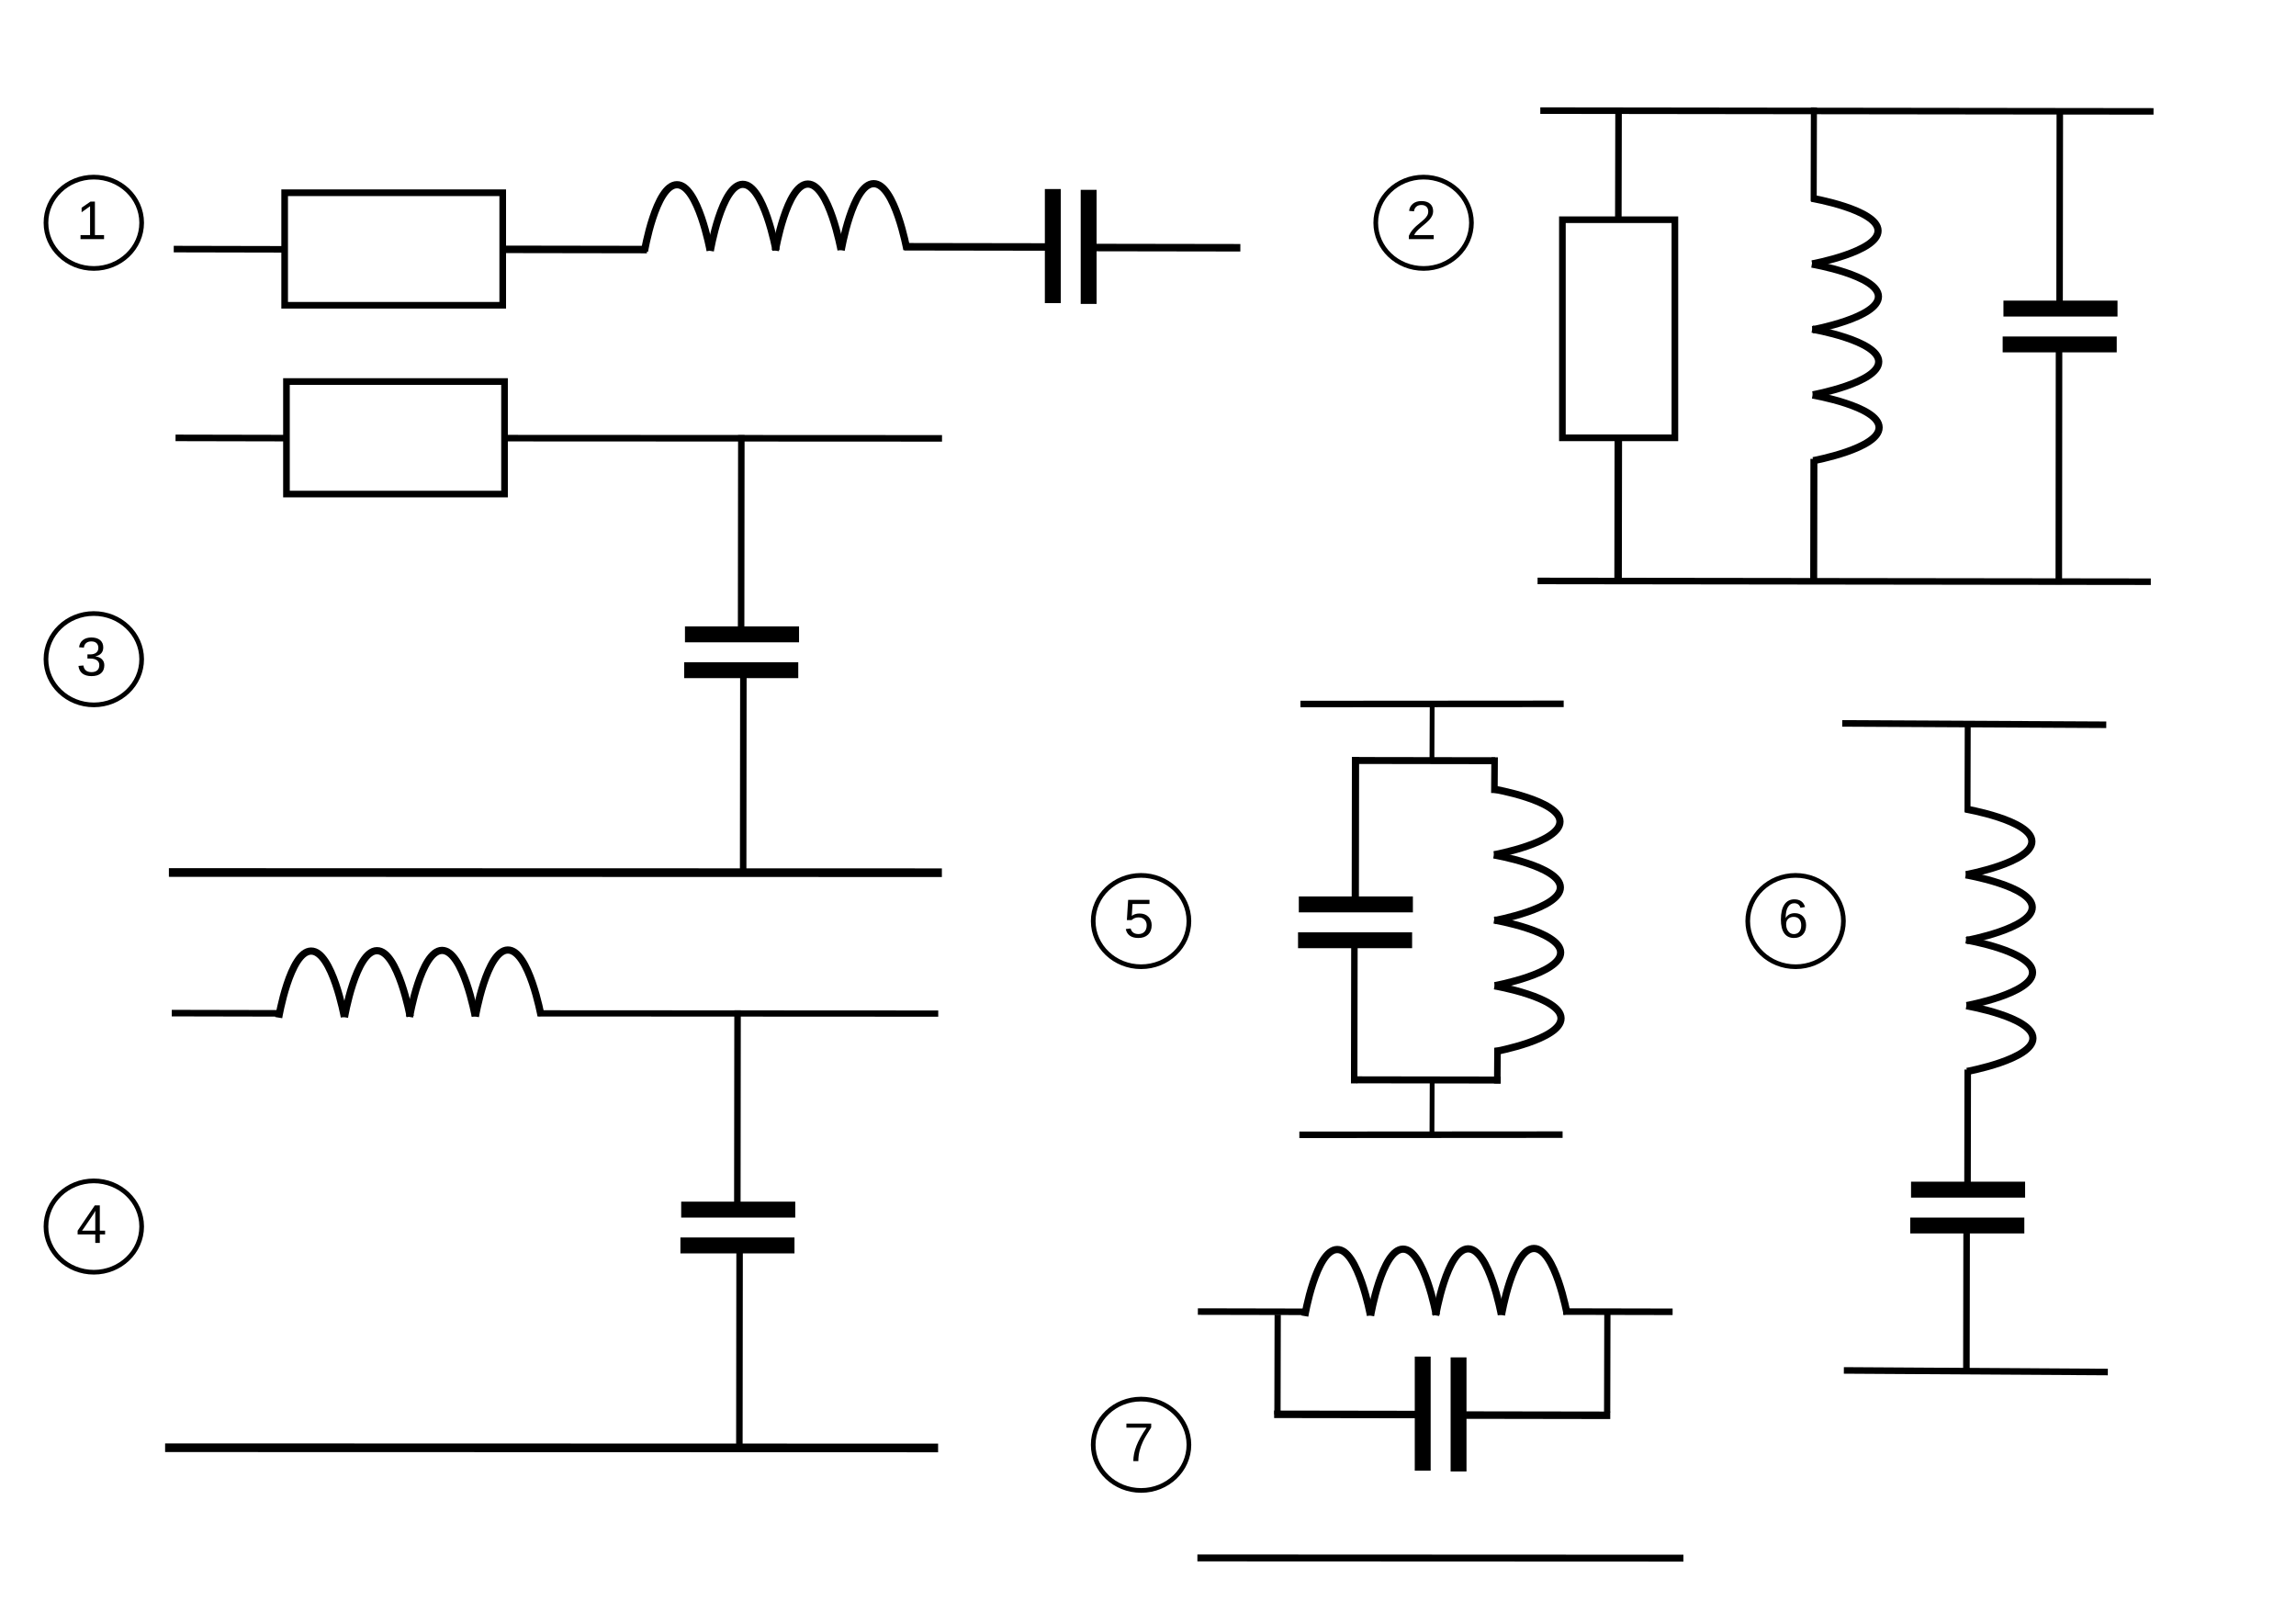
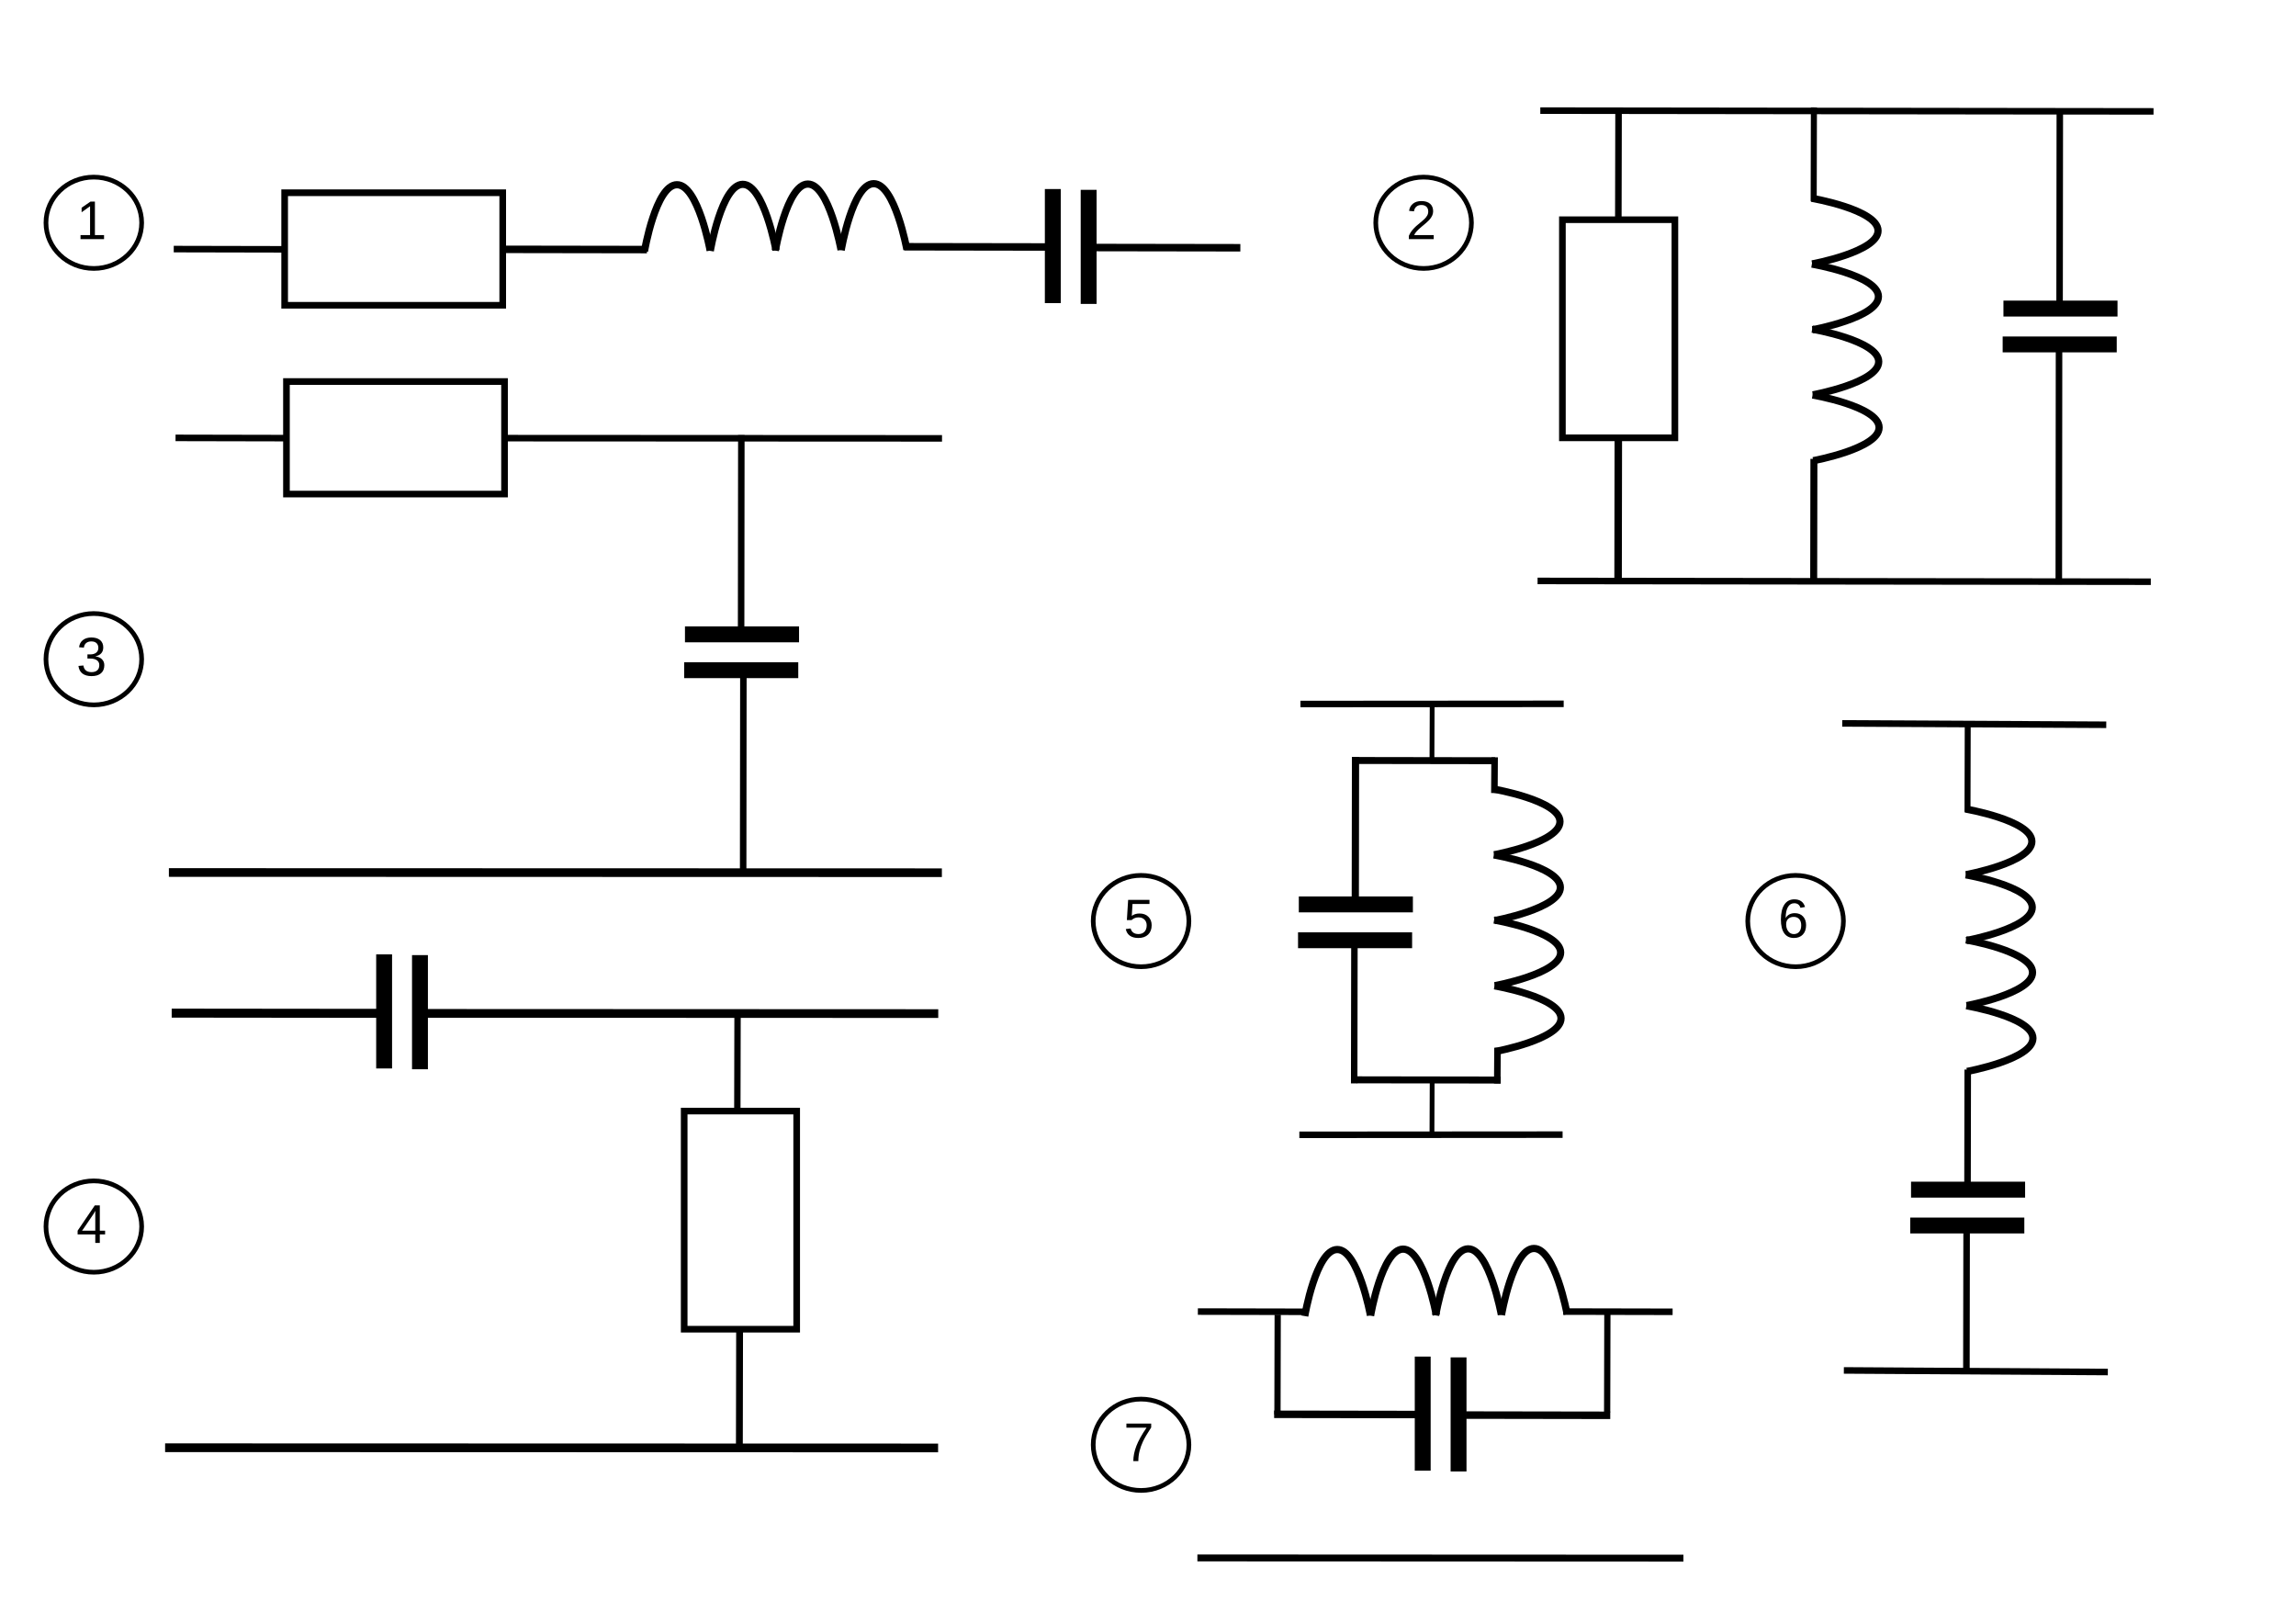
<svg xmlns="http://www.w3.org/2000/svg" xmlns:ns1="http://www.openswatchbook.org/uri/2009/osb" width="297mm" height="210mm" viewBox="0 0 1052.362 744.094" id="svg2" version="1.1">
  <defs id="defs4">
    <linearGradient id="linearGradient4246" ns1:paint="solid">
      <stop style="stop-color:#000000;stop-opacity:1;" offset="0" id="stop4248" />
    </linearGradient>
  </defs>
  <g id="layer1" transform="translate(0,-308.2677)">
    <rect style="opacity:1;fill:none;fill-opacity:1;fill-rule:nonzero;stroke:#000000;stroke-width:3.046;stroke-linecap:round;stroke-miterlimit:4;stroke-dasharray:none;stroke-dashoffset:0;stroke-opacity:1" id="rect4244" width="99.954" height="51.561" x="130.469" y="396.601" />
    <path style="fill:none;fill-rule:evenodd;stroke:#000000;stroke-width:3.437;stroke-linecap:butt;stroke-linejoin:miter;stroke-miterlimit:4;stroke-dasharray:none;stroke-opacity:1" d="m 230.304,422.532 66.205,0.104" id="path4252" />
    <path style="fill:none;fill-rule:evenodd;stroke:#000000;stroke-width:3;stroke-linecap:butt;stroke-linejoin:miter;stroke-miterlimit:4;stroke-dasharray:none;stroke-opacity:1" d="m 79.636,422.418 50.112,0.105" id="path4252-9" />
    <path style="fill:none;fill-rule:evenodd;stroke:#000000;stroke-width:3.31;stroke-linecap:butt;stroke-linejoin:miter;stroke-miterlimit:4;stroke-dasharray:none;stroke-opacity:1" d="m 295.386,423.418 c 0,0 5.192,-30.407 14.87,-30.499 9.679,-0.092 15.249,30.191 15.249,30.191" id="path4269" />
    <path style="fill:none;fill-rule:evenodd;stroke:#000000;stroke-width:3.31;stroke-linecap:butt;stroke-linejoin:miter;stroke-miterlimit:4;stroke-dasharray:none;stroke-opacity:1" d="m 325.555,423.241 c 0,0 5.192,-30.407 14.87,-30.499 9.679,-0.092 15.249,30.191 15.249,30.191" id="path4269-9" />
    <path style="fill:none;fill-rule:evenodd;stroke:#000000;stroke-width:3.31;stroke-linecap:butt;stroke-linejoin:miter;stroke-miterlimit:4;stroke-dasharray:none;stroke-opacity:1" d="m 355.382,423.111 c 0,0 5.192,-30.407 14.87,-30.499 9.679,-0.092 15.249,30.191 15.249,30.191" id="path4269-3" />
    <path style="fill:none;fill-rule:evenodd;stroke:#000000;stroke-width:3.31;stroke-linecap:butt;stroke-linejoin:miter;stroke-miterlimit:4;stroke-dasharray:none;stroke-opacity:1" d="m 385.551,422.935 c 0,0 5.192,-30.407 14.87,-30.499 9.679,-0.092 15.249,30.191 15.249,30.191" id="path4269-9-5" />
    <rect style="opacity:1;fill:#000000;fill-opacity:1;fill-rule:nonzero;stroke:#000000;stroke-width:2.191;stroke-linecap:round;stroke-miterlimit:4;stroke-dasharray:none;stroke-dashoffset:0;stroke-opacity:1" id="rect4307" width="5.094" height="50.094" x="480.002" y="395.995" />
    <rect style="opacity:1;fill:#000000;fill-opacity:1;fill-rule:nonzero;stroke:#000000;stroke-width:2.191;stroke-linecap:round;stroke-miterlimit:4;stroke-dasharray:none;stroke-dashoffset:0;stroke-opacity:1" id="rect4307-6" width="5.094" height="50.094" x="496.43" y="396.352" />
    <path style="fill:none;fill-rule:evenodd;stroke:#000000;stroke-width:3.437;stroke-linecap:butt;stroke-linejoin:miter;stroke-miterlimit:4;stroke-dasharray:none;stroke-opacity:1" d="m 414.446,421.347 66.205,0.104" id="path4252-97" />
    <path style="fill:none;fill-rule:evenodd;stroke:#000000;stroke-width:3.437;stroke-linecap:butt;stroke-linejoin:miter;stroke-miterlimit:4;stroke-dasharray:none;stroke-opacity:1" d="m 502.303,421.704 66.205,0.104" id="path4252-97-8" />
    <rect style="opacity:1;fill:none;fill-opacity:1;fill-rule:nonzero;stroke:#000000;stroke-width:3.046;stroke-linecap:round;stroke-miterlimit:4;stroke-dasharray:none;stroke-dashoffset:0;stroke-opacity:1" id="rect4244-4" width="99.954" height="51.561" x="408.956" y="-767.68" transform="matrix(0,1,-1,0,0,0)" />
    <path style="fill:none;fill-rule:evenodd;stroke:#000000;stroke-width:3.437;stroke-linecap:butt;stroke-linejoin:miter;stroke-miterlimit:4;stroke-dasharray:none;stroke-opacity:1" d="m 741.748,508.791 -0.104,66.205" id="path4252-8" />
    <path style="fill:none;fill-rule:evenodd;stroke:#000000;stroke-width:3;stroke-linecap:butt;stroke-linejoin:miter;stroke-miterlimit:4;stroke-dasharray:none;stroke-opacity:1" d="m 741.862,358.123 -0.105,50.112" id="path4252-9-2" />
    <g id="g4441" transform="matrix(0,1,-1,0,1177.723,-359.1177)">
      <path id="path4269-5" d="m 758.223,347.431 c 0,0 5.192,-30.407 14.87,-30.499 9.679,-0.092 15.249,30.191 15.249,30.191" style="fill:none;fill-rule:evenodd;stroke:#000000;stroke-width:3.31;stroke-linecap:butt;stroke-linejoin:miter;stroke-miterlimit:4;stroke-dasharray:none;stroke-opacity:1" />
      <path id="path4269-9-3" d="m 788.392,347.254 c 0,0 5.192,-30.407 14.87,-30.499 9.679,-0.092 15.249,30.191 15.249,30.191" style="fill:none;fill-rule:evenodd;stroke:#000000;stroke-width:3.31;stroke-linecap:butt;stroke-linejoin:miter;stroke-miterlimit:4;stroke-dasharray:none;stroke-opacity:1" />
      <path id="path4269-3-5" d="m 818.219,347.124 c 0,0 5.192,-30.407 14.87,-30.499 9.679,-0.092 15.249,30.191 15.249,30.191" style="fill:none;fill-rule:evenodd;stroke:#000000;stroke-width:3.31;stroke-linecap:butt;stroke-linejoin:miter;stroke-miterlimit:4;stroke-dasharray:none;stroke-opacity:1" />
      <path id="path4269-9-5-6" d="m 848.388,346.947 c 0,0 5.192,-30.407 14.87,-30.499 9.679,-0.092 15.249,30.191 15.249,30.191" style="fill:none;fill-rule:evenodd;stroke:#000000;stroke-width:3.31;stroke-linecap:butt;stroke-linejoin:miter;stroke-miterlimit:4;stroke-dasharray:none;stroke-opacity:1" />
    </g>
    <rect style="opacity:1;fill:#000000;fill-opacity:1;fill-rule:nonzero;stroke:#000000;stroke-width:2.191;stroke-linecap:round;stroke-miterlimit:4;stroke-dasharray:none;stroke-dashoffset:0;stroke-opacity:1" id="rect4307-4" width="5.094" height="50.094" x="447.137" y="-969.458" transform="matrix(0,1,-1,0,0,0)" />
    <rect style="opacity:1;fill:#000000;fill-opacity:1;fill-rule:nonzero;stroke:#000000;stroke-width:2.191;stroke-linecap:round;stroke-miterlimit:4;stroke-dasharray:none;stroke-dashoffset:0;stroke-opacity:1" id="rect4307-6-1" width="5.094" height="50.094" x="463.566" y="-969.101" transform="matrix(0,1,-1,0,0,0)" />
    <path style="fill:none;fill-rule:evenodd;stroke:#000000;stroke-width:2.977;stroke-linecap:butt;stroke-linejoin:miter;stroke-miterlimit:4;stroke-dasharray:none;stroke-opacity:1" d="m 944.106,358.356 -0.103,89.442" id="path4252-97-5" />
    <path style="fill:none;fill-rule:evenodd;stroke:#000000;stroke-width:3;stroke-linecap:butt;stroke-linejoin:miter;stroke-miterlimit:4;stroke-dasharray:none;stroke-opacity:1" d="m 943.748,469.417 -0.103,106.606" id="path4252-97-8-9" />
    <path style="fill:none;fill-rule:evenodd;stroke:#000000;stroke-width:2.782;stroke-linecap:butt;stroke-linejoin:miter;stroke-miterlimit:4;stroke-dasharray:none;stroke-opacity:1" d="m 831.399,357.476 -0.105,42.96" id="path4252-9-2-5" />
    <path style="fill:none;fill-rule:evenodd;stroke:#000000;stroke-width:3.202;stroke-linecap:butt;stroke-linejoin:miter;stroke-miterlimit:4;stroke-dasharray:none;stroke-opacity:1" d="m 831.399,518.538 -0.104,57.264" id="path4252-9-2-2" />
    <path style="fill:none;fill-rule:evenodd;stroke:#000000;stroke-width:3;stroke-linecap:butt;stroke-linejoin:miter;stroke-miterlimit:4;stroke-dasharray:none;stroke-opacity:1" d="m 705.99,358.956 281.071,0.357" id="path4487" />
    <path style="fill:none;fill-rule:evenodd;stroke:#000000;stroke-width:3;stroke-linecap:butt;stroke-linejoin:miter;stroke-miterlimit:4;stroke-dasharray:none;stroke-opacity:1" d="m 704.74,574.492 281.071,0.357" id="path4487-5" />
    <rect style="opacity:1;fill:none;fill-opacity:1;fill-rule:nonzero;stroke:#000000;stroke-width:3.046;stroke-linecap:round;stroke-miterlimit:4;stroke-dasharray:none;stroke-dashoffset:0;stroke-opacity:1" id="rect4244-2" width="99.954" height="51.561" x="131.296" y="483.119" />
    <path style="fill:none;fill-rule:evenodd;stroke:#000000;stroke-width:3;stroke-linecap:butt;stroke-linejoin:miter;stroke-miterlimit:4;stroke-dasharray:none;stroke-opacity:1" d="m 231.046,509.053 200.724,0.101" id="path4252-975" />
    <path style="fill:none;fill-rule:evenodd;stroke:#000000;stroke-width:3;stroke-linecap:butt;stroke-linejoin:miter;stroke-miterlimit:4;stroke-dasharray:none;stroke-opacity:1" d="m 80.462,508.937 50.112,0.105" id="path4252-9-3" />
    <rect style="opacity:1;fill:#000000;fill-opacity:1;fill-rule:nonzero;stroke:#000000;stroke-width:2.191;stroke-linecap:round;stroke-miterlimit:4;stroke-dasharray:none;stroke-dashoffset:0;stroke-opacity:1" id="rect4307-4-1" width="5.094" height="50.094" x="596.429" y="-365.142" transform="matrix(0,1,-1,0,0,0)" />
    <rect style="opacity:1;fill:#000000;fill-opacity:1;fill-rule:nonzero;stroke:#000000;stroke-width:2.191;stroke-linecap:round;stroke-miterlimit:4;stroke-dasharray:none;stroke-dashoffset:0;stroke-opacity:1" id="rect4307-6-1-1" width="5.094" height="50.094" x="612.858" y="-364.785" transform="matrix(0,1,-1,0,0,0)" />
    <path style="fill:none;fill-rule:evenodd;stroke:#000000;stroke-width:2.977;stroke-linecap:butt;stroke-linejoin:miter;stroke-miterlimit:4;stroke-dasharray:none;stroke-opacity:1" d="m 339.789,507.648 -0.103,89.442" id="path4252-97-5-5" />
    <path style="fill:none;fill-rule:evenodd;stroke:#000000;stroke-width:3.971;stroke-linecap:butt;stroke-linejoin:miter;stroke-miterlimit:4;stroke-dasharray:none;stroke-opacity:1" d="m 77.411,708.103 354.295,0.1" id="path4252-975-4" />
    <path style="fill:none;fill-rule:evenodd;stroke:#000000;stroke-width:2.977;stroke-linecap:butt;stroke-linejoin:miter;stroke-miterlimit:4;stroke-dasharray:none;stroke-opacity:1" d="m 340.726,617.975 -0.103,89.442" id="path4252-97-5-5-0" />
-     <path style="fill:none;fill-rule:evenodd;stroke:#000000;stroke-width:2.868;stroke-linecap:butt;stroke-linejoin:miter;stroke-miterlimit:4;stroke-dasharray:none;stroke-opacity:1" d="m 246.814,772.665 183.221,0.101" id="path4252-975-5" />
-     <path style="fill:none;fill-rule:evenodd;stroke:#000000;stroke-width:3;stroke-linecap:butt;stroke-linejoin:miter;stroke-miterlimit:4;stroke-dasharray:none;stroke-opacity:1" d="m 78.729,772.55 50.112,0.105" id="path4252-9-3-9" />
-     <rect style="opacity:1;fill:#000000;fill-opacity:1;fill-rule:nonzero;stroke:#000000;stroke-width:2.191;stroke-linecap:round;stroke-miterlimit:4;stroke-dasharray:none;stroke-dashoffset:0;stroke-opacity:1" id="rect4307-4-1-5" width="5.094" height="50.094" x="860.042" y="-363.409" transform="matrix(0,1,-1,0,0,0)" />
-     <rect style="opacity:1;fill:#000000;fill-opacity:1;fill-rule:nonzero;stroke:#000000;stroke-width:2.191;stroke-linecap:round;stroke-miterlimit:4;stroke-dasharray:none;stroke-dashoffset:0;stroke-opacity:1" id="rect4307-6-1-1-9" width="5.094" height="50.094" x="876.47" y="-363.052" transform="matrix(0,1,-1,0,0,0)" />
-     <path style="fill:none;fill-rule:evenodd;stroke:#000000;stroke-width:2.977;stroke-linecap:butt;stroke-linejoin:miter;stroke-miterlimit:4;stroke-dasharray:none;stroke-opacity:1" d="m 338.056,771.26 -0.103,89.442" id="path4252-97-5-5-7" />
-     <path style="fill:none;fill-rule:evenodd;stroke:#000000;stroke-width:3.971;stroke-linecap:butt;stroke-linejoin:miter;stroke-miterlimit:4;stroke-dasharray:none;stroke-opacity:1" d="M 75.678,971.715 429.973,971.815" id="path4252-975-4-9" />
-     <path style="fill:none;fill-rule:evenodd;stroke:#000000;stroke-width:2.977;stroke-linecap:butt;stroke-linejoin:miter;stroke-miterlimit:4;stroke-dasharray:none;stroke-opacity:1" d="m 338.992,881.587 -0.103,89.442" id="path4252-97-5-5-0-6" />
-     <path style="fill:none;fill-rule:evenodd;stroke:#000000;stroke-width:3.31;stroke-linecap:butt;stroke-linejoin:miter;stroke-miterlimit:4;stroke-dasharray:none;stroke-opacity:1" d="m 127.717,774.613 c 0,0 5.192,-30.407 14.87,-30.499 9.679,-0.092 15.249,30.191 15.249,30.191" id="path4269-2" />
-     <path style="fill:none;fill-rule:evenodd;stroke:#000000;stroke-width:3.31;stroke-linecap:butt;stroke-linejoin:miter;stroke-miterlimit:4;stroke-dasharray:none;stroke-opacity:1" d="m 157.886,774.436 c 0,0 5.192,-30.407 14.87,-30.499 9.679,-0.092 15.249,30.191 15.249,30.191" id="path4269-9-6" />
-     <path style="fill:none;fill-rule:evenodd;stroke:#000000;stroke-width:3.31;stroke-linecap:butt;stroke-linejoin:miter;stroke-miterlimit:4;stroke-dasharray:none;stroke-opacity:1" d="m 187.713,774.307 c 0,0 5.192,-30.407 14.87,-30.499 9.679,-0.092 15.249,30.191 15.249,30.191" id="path4269-3-4" />
-     <path style="fill:none;fill-rule:evenodd;stroke:#000000;stroke-width:3.31;stroke-linecap:butt;stroke-linejoin:miter;stroke-miterlimit:4;stroke-dasharray:none;stroke-opacity:1" d="m 217.882,774.13 c 0,0 5.192,-30.407 14.87,-30.499 9.679,-0.092 15.249,30.191 15.249,30.191" id="path4269-9-5-7" />
+     <path style="fill:none;fill-rule:evenodd;stroke:#000000;stroke-width:4;stroke-linecap:butt;stroke-linejoin:miter;stroke-miterlimit:4;stroke-dasharray:none;stroke-opacity:1" d="m 190.309,772.665 239.732,0.101" id="path4252-975-5" />
+     <path style="fill:none;fill-rule:evenodd;stroke:#000000;stroke-width:4.12;stroke-linecap:butt;stroke-linejoin:miter;stroke-miterlimit:4;stroke-dasharray:none;stroke-opacity:1" d="m 78.695,772.551 96.181,0.103" id="path4252-9-3-9" />
+     <path style="fill:none;fill-rule:evenodd;stroke:#000000;stroke-width:2.913;stroke-linecap:butt;stroke-linejoin:miter;stroke-miterlimit:4;stroke-dasharray:none;stroke-opacity:1" d="m 338.057,771.273 -0.104,46.991" id="path4252-97-5-5-7" />
+     <path style="fill:none;fill-rule:evenodd;stroke:#000000;stroke-width:4;stroke-linecap:butt;stroke-linejoin:miter;stroke-miterlimit:4;stroke-dasharray:none;stroke-opacity:1" d="M 75.678,971.715 429.973,971.815" id="path4252-975-4-9" />
+     <path style="fill:none;fill-rule:evenodd;stroke:#000000;stroke-width:3.142;stroke-linecap:butt;stroke-linejoin:miter;stroke-miterlimit:4;stroke-dasharray:none;stroke-opacity:1" d="m 338.993,916.246 -0.104,54.772" id="path4252-97-5-5-0-6" />
    <g id="g4441-0" transform="matrix(0,1,-1,0,1248.225,-79.22944)">
      <path id="path4269-5-0" d="m 758.223,347.431 c 0,0 5.192,-30.407 14.87,-30.499 9.679,-0.092 15.249,30.191 15.249,30.191" style="fill:none;fill-rule:evenodd;stroke:#000000;stroke-width:3.31;stroke-linecap:butt;stroke-linejoin:miter;stroke-miterlimit:4;stroke-dasharray:none;stroke-opacity:1" />
      <path id="path4269-9-3-0" d="m 788.392,347.254 c 0,0 5.192,-30.407 14.87,-30.499 9.679,-0.092 15.249,30.191 15.249,30.191" style="fill:none;fill-rule:evenodd;stroke:#000000;stroke-width:3.31;stroke-linecap:butt;stroke-linejoin:miter;stroke-miterlimit:4;stroke-dasharray:none;stroke-opacity:1" />
      <path id="path4269-3-5-4" d="m 818.219,347.124 c 0,0 5.192,-30.407 14.87,-30.499 9.679,-0.092 15.249,30.191 15.249,30.191" style="fill:none;fill-rule:evenodd;stroke:#000000;stroke-width:3.31;stroke-linecap:butt;stroke-linejoin:miter;stroke-miterlimit:4;stroke-dasharray:none;stroke-opacity:1" />
      <path id="path4269-9-5-6-9" d="m 848.388,346.947 c 0,0 5.192,-30.407 14.87,-30.499 9.679,-0.092 15.249,30.191 15.249,30.191" style="fill:none;fill-rule:evenodd;stroke:#000000;stroke-width:3.31;stroke-linecap:butt;stroke-linejoin:miter;stroke-miterlimit:4;stroke-dasharray:none;stroke-opacity:1" />
    </g>
    <rect style="opacity:1;fill:#000000;fill-opacity:1;fill-rule:nonzero;stroke:#000000;stroke-width:2.191;stroke-linecap:round;stroke-miterlimit:4;stroke-dasharray:none;stroke-dashoffset:0;stroke-opacity:1" id="rect4307-4-9" width="5.094" height="50.094" x="850.905" y="-927.104" transform="matrix(0,1,-1,0,0,0)" />
    <rect style="opacity:1;fill:#000000;fill-opacity:1;fill-rule:nonzero;stroke:#000000;stroke-width:2.191;stroke-linecap:round;stroke-miterlimit:4;stroke-dasharray:none;stroke-dashoffset:0;stroke-opacity:1" id="rect4307-6-1-0" width="5.094" height="50.094" x="867.334" y="-926.747" transform="matrix(0,1,-1,0,0,0)" />
    <path style="fill:none;fill-rule:evenodd;stroke:#000000;stroke-width:2.302;stroke-linecap:butt;stroke-linejoin:miter;stroke-miterlimit:4;stroke-dasharray:none;stroke-opacity:1" d="m 901.752,802.539 -0.104,53.06" id="path4252-97-5-4" />
    <path style="fill:none;fill-rule:evenodd;stroke:#000000;stroke-width:3;stroke-linecap:butt;stroke-linejoin:miter;stroke-miterlimit:4;stroke-dasharray:none;stroke-opacity:1" d="m 901.394,873.193 -0.104,63.734" id="path4252-97-8-9-1" />
    <path style="fill:none;fill-rule:evenodd;stroke:#000000;stroke-width:2.734;stroke-linecap:butt;stroke-linejoin:miter;stroke-miterlimit:4;stroke-dasharray:none;stroke-opacity:1" d="m 901.902,638.881 -0.105,41.443" id="path4252-9-2-5-1" />
    <path style="fill:none;fill-rule:evenodd;stroke:#000000;stroke-width:3;stroke-linecap:butt;stroke-linejoin:miter;stroke-miterlimit:4;stroke-dasharray:none;stroke-opacity:1" d="m 901.902,798.427 -0.104,57.264" id="path4252-9-2-2-9" />
    <path style="fill:none;fill-rule:evenodd;stroke:#000000;stroke-width:3;stroke-linecap:butt;stroke-linejoin:miter;stroke-miterlimit:4;stroke-dasharray:none;stroke-opacity:1" d="m 844.377,639.781 121.016,0.627" id="path4487-3" />
    <path style="fill:none;fill-rule:evenodd;stroke:#000000;stroke-width:3;stroke-linecap:butt;stroke-linejoin:miter;stroke-miterlimit:4;stroke-dasharray:none;stroke-opacity:1" d="m 845.121,936.289 120.997,0.736" id="path4487-5-5" />
    <g id="g4441-0-2" transform="matrix(0,1,-1,0,1031.937,-88.3525)">
      <path id="path4269-5-0-3" d="m 758.223,347.431 c 0,0 5.192,-30.407 14.87,-30.499 9.679,-0.092 15.249,30.191 15.249,30.191" style="fill:none;fill-rule:evenodd;stroke:#000000;stroke-width:3.31;stroke-linecap:butt;stroke-linejoin:miter;stroke-miterlimit:4;stroke-dasharray:none;stroke-opacity:1" />
      <path id="path4269-9-3-0-7" d="m 788.392,347.254 c 0,0 5.192,-30.407 14.87,-30.499 9.679,-0.092 15.249,30.191 15.249,30.191" style="fill:none;fill-rule:evenodd;stroke:#000000;stroke-width:3.31;stroke-linecap:butt;stroke-linejoin:miter;stroke-miterlimit:4;stroke-dasharray:none;stroke-opacity:1" />
      <path id="path4269-3-5-4-1" d="m 818.219,347.124 c 0,0 5.192,-30.407 14.87,-30.499 9.679,-0.092 15.249,30.191 15.249,30.191" style="fill:none;fill-rule:evenodd;stroke:#000000;stroke-width:3.31;stroke-linecap:butt;stroke-linejoin:miter;stroke-miterlimit:4;stroke-dasharray:none;stroke-opacity:1" />
      <path id="path4269-9-5-6-9-0" d="m 848.388,346.947 c 0,0 5.192,-30.407 14.87,-30.499 9.679,-0.092 15.249,30.191 15.249,30.191" style="fill:none;fill-rule:evenodd;stroke:#000000;stroke-width:3.31;stroke-linecap:butt;stroke-linejoin:miter;stroke-miterlimit:4;stroke-dasharray:none;stroke-opacity:1" />
    </g>
    <rect style="opacity:1;fill:#000000;fill-opacity:1;fill-rule:nonzero;stroke:#000000;stroke-width:2.191;stroke-linecap:round;stroke-miterlimit:4;stroke-dasharray:none;stroke-dashoffset:0;stroke-opacity:1" id="rect4307-4-9-8" width="5.094" height="50.094" x="720.183" y="-646.496" transform="matrix(0,1,-1,0,0,0)" />
    <rect style="opacity:1;fill:#000000;fill-opacity:1;fill-rule:nonzero;stroke:#000000;stroke-width:2.191;stroke-linecap:round;stroke-miterlimit:4;stroke-dasharray:none;stroke-dashoffset:0;stroke-opacity:1" id="rect4307-6-1-0-8" width="5.094" height="50.094" x="736.611" y="-646.139" transform="matrix(0,1,-1,0,0,0)" />
    <path style="fill:none;fill-rule:evenodd;stroke:#000000;stroke-width:2.302;stroke-linecap:butt;stroke-linejoin:miter;stroke-miterlimit:4;stroke-dasharray:none;stroke-opacity:1" d="m 621.143,671.816 -0.104,53.06" id="path4252-97-5-4-3" />
    <path style="fill:none;fill-rule:evenodd;stroke:#000000;stroke-width:2.965;stroke-linecap:butt;stroke-linejoin:miter;stroke-miterlimit:4;stroke-dasharray:none;stroke-opacity:1" d="m 620.786,742.468 -0.103,62.303" id="path4252-97-8-9-1-5" />
    <path style="fill:none;fill-rule:evenodd;stroke:#000000;stroke-width:2.2;stroke-linecap:butt;stroke-linejoin:miter;stroke-miterlimit:4;stroke-dasharray:none;stroke-opacity:1" d="m 656.435,629.83 -0.106,26.573" id="path4252-9-2-5-1-2" />
    <path style="fill:none;fill-rule:evenodd;stroke:#000000;stroke-width:3.306;stroke-linecap:butt;stroke-linejoin:miter;stroke-miterlimit:4;stroke-dasharray:none;stroke-opacity:1" d="m 621.293,655.117 -0.104,69.859" id="path4252-9-2-2-9-2" />
    <path style="fill:none;fill-rule:evenodd;stroke:#000000;stroke-width:3;stroke-linecap:butt;stroke-linejoin:miter;stroke-miterlimit:4;stroke-dasharray:none;stroke-opacity:1" d="m 596.053,630.899 120.659,-0.088" id="path4487-3-4" />
    <path style="fill:none;fill-rule:evenodd;stroke:#000000;stroke-width:3.188;stroke-linecap:butt;stroke-linejoin:miter;stroke-miterlimit:4;stroke-dasharray:none;stroke-opacity:1" d="m 685.277,656.878 -65.101,-0.104" id="path4252-9-2-2-9-2-8" />
    <path style="fill:none;fill-rule:evenodd;stroke:#000000;stroke-width:3.206;stroke-linecap:butt;stroke-linejoin:miter;stroke-miterlimit:4;stroke-dasharray:none;stroke-opacity:1" d="m 687.851,803.22 -65.861,-0.104" id="path4252-9-2-2-9-2-8-4" />
    <path style="fill:none;fill-rule:evenodd;stroke:#000000;stroke-width:3;stroke-linecap:butt;stroke-linejoin:miter;stroke-miterlimit:4;stroke-dasharray:none;stroke-opacity:1" d="m 685.051,655.316 -0.106,16.374" id="path4252-9-2-2-9-2-80" />
    <path style="fill:none;fill-rule:evenodd;stroke:#000000;stroke-width:3;stroke-linecap:butt;stroke-linejoin:miter;stroke-miterlimit:4;stroke-dasharray:none;stroke-opacity:1" d="M 686.377,788.429 686.27,804.804" id="path4252-9-2-2-9-2-80-4" />
    <path style="fill:none;fill-rule:evenodd;stroke:#000000;stroke-width:2.2;stroke-linecap:butt;stroke-linejoin:miter;stroke-miterlimit:4;stroke-dasharray:none;stroke-opacity:1" d="m 656.435,801.951 -0.106,26.573" id="path4252-9-2-5-1-2-0" />
    <path style="fill:none;fill-rule:evenodd;stroke:#000000;stroke-width:3;stroke-linecap:butt;stroke-linejoin:miter;stroke-miterlimit:4;stroke-dasharray:none;stroke-opacity:1" d="m 595.549,828.324 120.659,-0.088" id="path4487-3-4-5" />
    <text xml:space="preserve" style="font-style:normal;font-variant:normal;font-weight:normal;font-stretch:normal;font-size:25px;line-height:125%;font-family:Arial;-inkscape-font-specification:'Arial, Normal';text-align:start;letter-spacing:0px;word-spacing:0px;writing-mode:lr-tb;text-anchor:start;fill:#000000;fill-opacity:1;stroke:none;stroke-width:1px;stroke-linecap:butt;stroke-linejoin:miter;stroke-opacity:1" x="35" y="417.862" id="text4872">
      <tspan id="tspan4874" x="35" y="417.862">1</tspan>
    </text>
    <path style="opacity:1;fill:none;fill-opacity:1;fill-rule:nonzero;stroke:#000000;stroke-width:2.142;stroke-linecap:round;stroke-miterlimit:4;stroke-dasharray:none;stroke-dashoffset:0;stroke-opacity:1" id="path4876" d="M 64.929,410.362 A 21.929,20.929 0 0 1 43.016,431.291 21.929,20.929 0 0 1 21.071,410.392 21.929,20.929 0 0 1 42.953,389.433 21.929,20.929 0 0 1 64.929,410.302" />
    <text xml:space="preserve" style="font-style:normal;font-variant:normal;font-weight:normal;font-stretch:normal;font-size:25px;line-height:125%;font-family:Arial;-inkscape-font-specification:'Arial, Normal';text-align:start;letter-spacing:0px;word-spacing:0px;writing-mode:lr-tb;text-anchor:start;fill:#000000;fill-opacity:1;stroke:none;stroke-width:1px;stroke-linecap:butt;stroke-linejoin:miter;stroke-opacity:1" x="644.5" y="417.862" id="text4872-6">
      <tspan id="tspan4874-0" x="644.5" y="417.862">2</tspan>
    </text>
    <path style="opacity:1;fill:none;fill-opacity:1;fill-rule:nonzero;stroke:#000000;stroke-width:2.142;stroke-linecap:round;stroke-miterlimit:4;stroke-dasharray:none;stroke-dashoffset:0;stroke-opacity:1" id="path4876-8" d="m 674.429,410.362 a 21.929,20.929 0 0 1 -21.913,20.929 21.929,20.929 0 0 1 -21.945,-20.899 21.929,20.929 0 0 1 21.881,-20.959 21.929,20.929 0 0 1 21.976,20.869" />
    <text xml:space="preserve" style="font-style:normal;font-variant:normal;font-weight:normal;font-stretch:normal;font-size:25px;line-height:125%;font-family:Arial;-inkscape-font-specification:'Arial, Normal';text-align:start;letter-spacing:0px;word-spacing:0px;writing-mode:lr-tb;text-anchor:start;fill:#000000;fill-opacity:1;stroke:none;stroke-width:1px;stroke-linecap:butt;stroke-linejoin:miter;stroke-opacity:1" x="35" y="617.862" id="text4872-1">
      <tspan id="tspan4874-1" x="35" y="617.862">3</tspan>
    </text>
    <path style="opacity:1;fill:none;fill-opacity:1;fill-rule:nonzero;stroke:#000000;stroke-width:2.142;stroke-linecap:round;stroke-miterlimit:4;stroke-dasharray:none;stroke-dashoffset:0;stroke-opacity:1" id="path4876-3" d="M 64.929,610.362 A 21.929,20.929 0 0 1 43.016,631.291 21.929,20.929 0 0 1 21.071,610.392 21.929,20.929 0 0 1 42.953,589.433 21.929,20.929 0 0 1 64.929,610.302" />
    <text xml:space="preserve" style="font-style:normal;font-variant:normal;font-weight:normal;font-stretch:normal;font-size:25px;line-height:125%;font-family:Arial;-inkscape-font-specification:'Arial, Normal';text-align:start;letter-spacing:0px;word-spacing:0px;writing-mode:lr-tb;text-anchor:start;fill:#000000;fill-opacity:1;stroke:none;stroke-width:1px;stroke-linecap:butt;stroke-linejoin:miter;stroke-opacity:1" x="35" y="877.862" id="text4872-2">
      <tspan id="tspan4874-4" x="35" y="877.862">4</tspan>
    </text>
    <path style="opacity:1;fill:none;fill-opacity:1;fill-rule:nonzero;stroke:#000000;stroke-width:2.142;stroke-linecap:round;stroke-miterlimit:4;stroke-dasharray:none;stroke-dashoffset:0;stroke-opacity:1" id="path4876-1" d="M 64.929,870.362 A 21.929,20.929 0 0 1 43.016,891.291 21.929,20.929 0 0 1 21.071,870.392 21.929,20.929 0 0 1 42.953,849.433 21.929,20.929 0 0 1 64.929,870.302" />
    <text xml:space="preserve" style="font-style:normal;font-weight:normal;font-size:18.75px;line-height:125%;font-family:sans-serif;letter-spacing:0px;word-spacing:0px;fill:#000000;fill-opacity:1;stroke:none;stroke-width:1px;stroke-linecap:butt;stroke-linejoin:miter;stroke-opacity:1" x="40" y="612.362" id="text4951">
      <tspan id="tspan4953" x="40" y="612.362" />
    </text>
    <text xml:space="preserve" style="font-style:normal;font-variant:normal;font-weight:normal;font-stretch:normal;font-size:25px;line-height:125%;font-family:Arial;-inkscape-font-specification:'Arial, Normal';text-align:start;letter-spacing:0px;word-spacing:0px;writing-mode:lr-tb;text-anchor:start;fill:#000000;fill-opacity:1;stroke:none;stroke-width:1px;stroke-linecap:butt;stroke-linejoin:miter;stroke-opacity:1" x="515" y="737.862" id="text4872-0">
      <tspan id="tspan4874-5" x="515" y="737.862">5</tspan>
    </text>
    <path style="opacity:1;fill:none;fill-opacity:1;fill-rule:nonzero;stroke:#000000;stroke-width:2.142;stroke-linecap:round;stroke-miterlimit:4;stroke-dasharray:none;stroke-dashoffset:0;stroke-opacity:1" id="path4876-4" d="m 544.929,730.362 a 21.929,20.929 0 0 1 -21.913,20.929 21.929,20.929 0 0 1 -21.945,-20.899 21.929,20.929 0 0 1 21.881,-20.959 21.929,20.929 0 0 1 21.976,20.869" />
    <text xml:space="preserve" style="font-style:normal;font-variant:normal;font-weight:normal;font-stretch:normal;font-size:25px;line-height:125%;font-family:Arial;-inkscape-font-specification:'Arial, Normal';text-align:start;letter-spacing:0px;word-spacing:0px;writing-mode:lr-tb;text-anchor:start;fill:#000000;fill-opacity:1;stroke:none;stroke-width:1px;stroke-linecap:butt;stroke-linejoin:miter;stroke-opacity:1" x="815" y="737.862" id="text4872-7">
      <tspan id="tspan4874-7" x="815" y="737.862">6</tspan>
    </text>
    <path style="opacity:1;fill:none;fill-opacity:1;fill-rule:nonzero;stroke:#000000;stroke-width:2.142;stroke-linecap:round;stroke-miterlimit:4;stroke-dasharray:none;stroke-dashoffset:0;stroke-opacity:1" id="path4876-14" d="m 844.929,730.362 a 21.929,20.929 0 0 1 -21.913,20.929 21.929,20.929 0 0 1 -21.945,-20.899 21.929,20.929 0 0 1 21.881,-20.959 21.929,20.929 0 0 1 21.976,20.869" />
    <path style="fill:none;fill-rule:evenodd;stroke:#000000;stroke-width:3;stroke-linecap:butt;stroke-linejoin:miter;stroke-miterlimit:4;stroke-dasharray:none;stroke-opacity:1" d="m 549.038,909.319 50.112,0.105" id="path4252-9-3-9-0" />
    <path style="fill:none;fill-rule:evenodd;stroke:#000000;stroke-width:3.155;stroke-linecap:butt;stroke-linejoin:miter;stroke-miterlimit:4;stroke-dasharray:none;stroke-opacity:1" d="m 548.82,1022.217 222.762,0.101" id="path4252-975-4-9-2" />
    <path style="fill:none;fill-rule:evenodd;stroke:#000000;stroke-width:3.31;stroke-linecap:butt;stroke-linejoin:miter;stroke-miterlimit:4;stroke-dasharray:none;stroke-opacity:1" d="m 598.025,911.383 c 0,0 5.192,-30.407 14.87,-30.499 9.679,-0.092 15.249,30.191 15.249,30.191" id="path4269-2-4" />
    <path style="fill:none;fill-rule:evenodd;stroke:#000000;stroke-width:3.31;stroke-linecap:butt;stroke-linejoin:miter;stroke-miterlimit:4;stroke-dasharray:none;stroke-opacity:1" d="m 628.195,911.206 c 0,0 5.192,-30.407 14.87,-30.499 9.679,-0.092 15.249,30.191 15.249,30.191" id="path4269-9-6-8" />
    <path style="fill:none;fill-rule:evenodd;stroke:#000000;stroke-width:3.31;stroke-linecap:butt;stroke-linejoin:miter;stroke-miterlimit:4;stroke-dasharray:none;stroke-opacity:1" d="m 658.022,911.077 c 0,0 5.192,-30.407 14.87,-30.499 9.679,-0.092 15.249,30.191 15.249,30.191" id="path4269-3-4-7" />
    <path style="fill:none;fill-rule:evenodd;stroke:#000000;stroke-width:3.31;stroke-linecap:butt;stroke-linejoin:miter;stroke-miterlimit:4;stroke-dasharray:none;stroke-opacity:1" d="m 688.191,910.9 c 0,0 5.192,-30.407 14.87,-30.499 9.679,-0.092 15.249,30.191 15.249,30.191" id="path4269-9-5-7-3" />
    <path style="fill:none;fill-rule:evenodd;stroke:#000000;stroke-width:3;stroke-linecap:butt;stroke-linejoin:miter;stroke-miterlimit:4;stroke-dasharray:none;stroke-opacity:1" d="m 716.522,909.319 50.112,0.105" id="path4252-9-3-9-0-1" />
    <rect style="opacity:1;fill:#000000;fill-opacity:1;fill-rule:nonzero;stroke:#000000;stroke-width:2.191;stroke-linecap:round;stroke-miterlimit:4;stroke-dasharray:none;stroke-dashoffset:0;stroke-opacity:1" id="rect4307-40" width="5.094" height="50.094" x="649.548" y="931.045" />
    <rect style="opacity:1;fill:#000000;fill-opacity:1;fill-rule:nonzero;stroke:#000000;stroke-width:2.191;stroke-linecap:round;stroke-miterlimit:4;stroke-dasharray:none;stroke-dashoffset:0;stroke-opacity:1" id="rect4307-6-4" width="5.094" height="50.094" x="665.976" y="931.402" />
    <path style="fill:none;fill-rule:evenodd;stroke:#000000;stroke-width:3.437;stroke-linecap:butt;stroke-linejoin:miter;stroke-miterlimit:4;stroke-dasharray:none;stroke-opacity:1" d="m 583.992,956.398 66.205,0.104" id="path4252-97-0" />
    <path style="fill:none;fill-rule:evenodd;stroke:#000000;stroke-width:3.437;stroke-linecap:butt;stroke-linejoin:miter;stroke-miterlimit:4;stroke-dasharray:none;stroke-opacity:1" d="m 671.849,956.755 66.205,0.104" id="path4252-97-8-2" />
    <path style="fill:none;fill-rule:evenodd;stroke:#000000;stroke-width:2.858;stroke-linecap:butt;stroke-linejoin:miter;stroke-miterlimit:4;stroke-dasharray:none;stroke-opacity:1" d="m 585.624,910.761 -0.104,45.718" id="path4252-9-2-5-1-2-0-2" />
    <path style="fill:none;fill-rule:evenodd;stroke:#000000;stroke-width:2.858;stroke-linecap:butt;stroke-linejoin:miter;stroke-miterlimit:4;stroke-dasharray:none;stroke-opacity:1" d="m 736.735,909.751 -0.104,45.718" id="path4252-9-2-5-1-2-0-2-4" />
    <text xml:space="preserve" style="font-style:normal;font-variant:normal;font-weight:normal;font-stretch:normal;font-size:25px;line-height:125%;font-family:Arial;-inkscape-font-specification:'Arial, Normal';text-align:start;letter-spacing:0px;word-spacing:0px;writing-mode:lr-tb;text-anchor:start;fill:#000000;fill-opacity:1;stroke:none;stroke-width:1px;stroke-linecap:butt;stroke-linejoin:miter;stroke-opacity:1" x="515" y="977.862" id="text4872-0-3">
      <tspan id="tspan4874-5-6" x="515" y="977.862">7</tspan>
    </text>
    <path style="opacity:1;fill:none;fill-opacity:1;fill-rule:nonzero;stroke:#000000;stroke-width:2.142;stroke-linecap:round;stroke-miterlimit:4;stroke-dasharray:none;stroke-dashoffset:0;stroke-opacity:1" id="path4876-4-6" d="m 544.929,970.362 a 21.929,20.929 0 0 1 -21.913,20.929 21.929,20.929 0 0 1 -21.945,-20.899 21.929,20.929 0 0 1 21.881,-20.959 21.929,20.929 0 0 1 21.976,20.869" />
+     <rect style="opacity:1;fill:#000000;fill-opacity:1;fill-rule:nonzero;stroke:#000000;stroke-width:2.191;stroke-linecap:round;stroke-miterlimit:4;stroke-dasharray:none;stroke-dashoffset:0;stroke-opacity:1" id="rect4307-1" width="5.094" height="50.094" x="173.516" y="746.716" />
+     <rect style="opacity:1;fill:#000000;fill-opacity:1;fill-rule:nonzero;stroke:#000000;stroke-width:2.191;stroke-linecap:round;stroke-miterlimit:4;stroke-dasharray:none;stroke-dashoffset:0;stroke-opacity:1" id="rect4307-6-5" width="5.094" height="50.094" x="189.944" y="747.073" />
+     <rect style="opacity:1;fill:none;fill-opacity:1;fill-rule:nonzero;stroke:#000000;stroke-width:3.046;stroke-linecap:round;stroke-miterlimit:4;stroke-dasharray:none;stroke-dashoffset:0;stroke-opacity:1" id="rect4244-4-2" width="99.954" height="51.561" x="817.442" y="-365.153" transform="matrix(0,1,-1,0,0,0)" />
  </g>
</svg>
